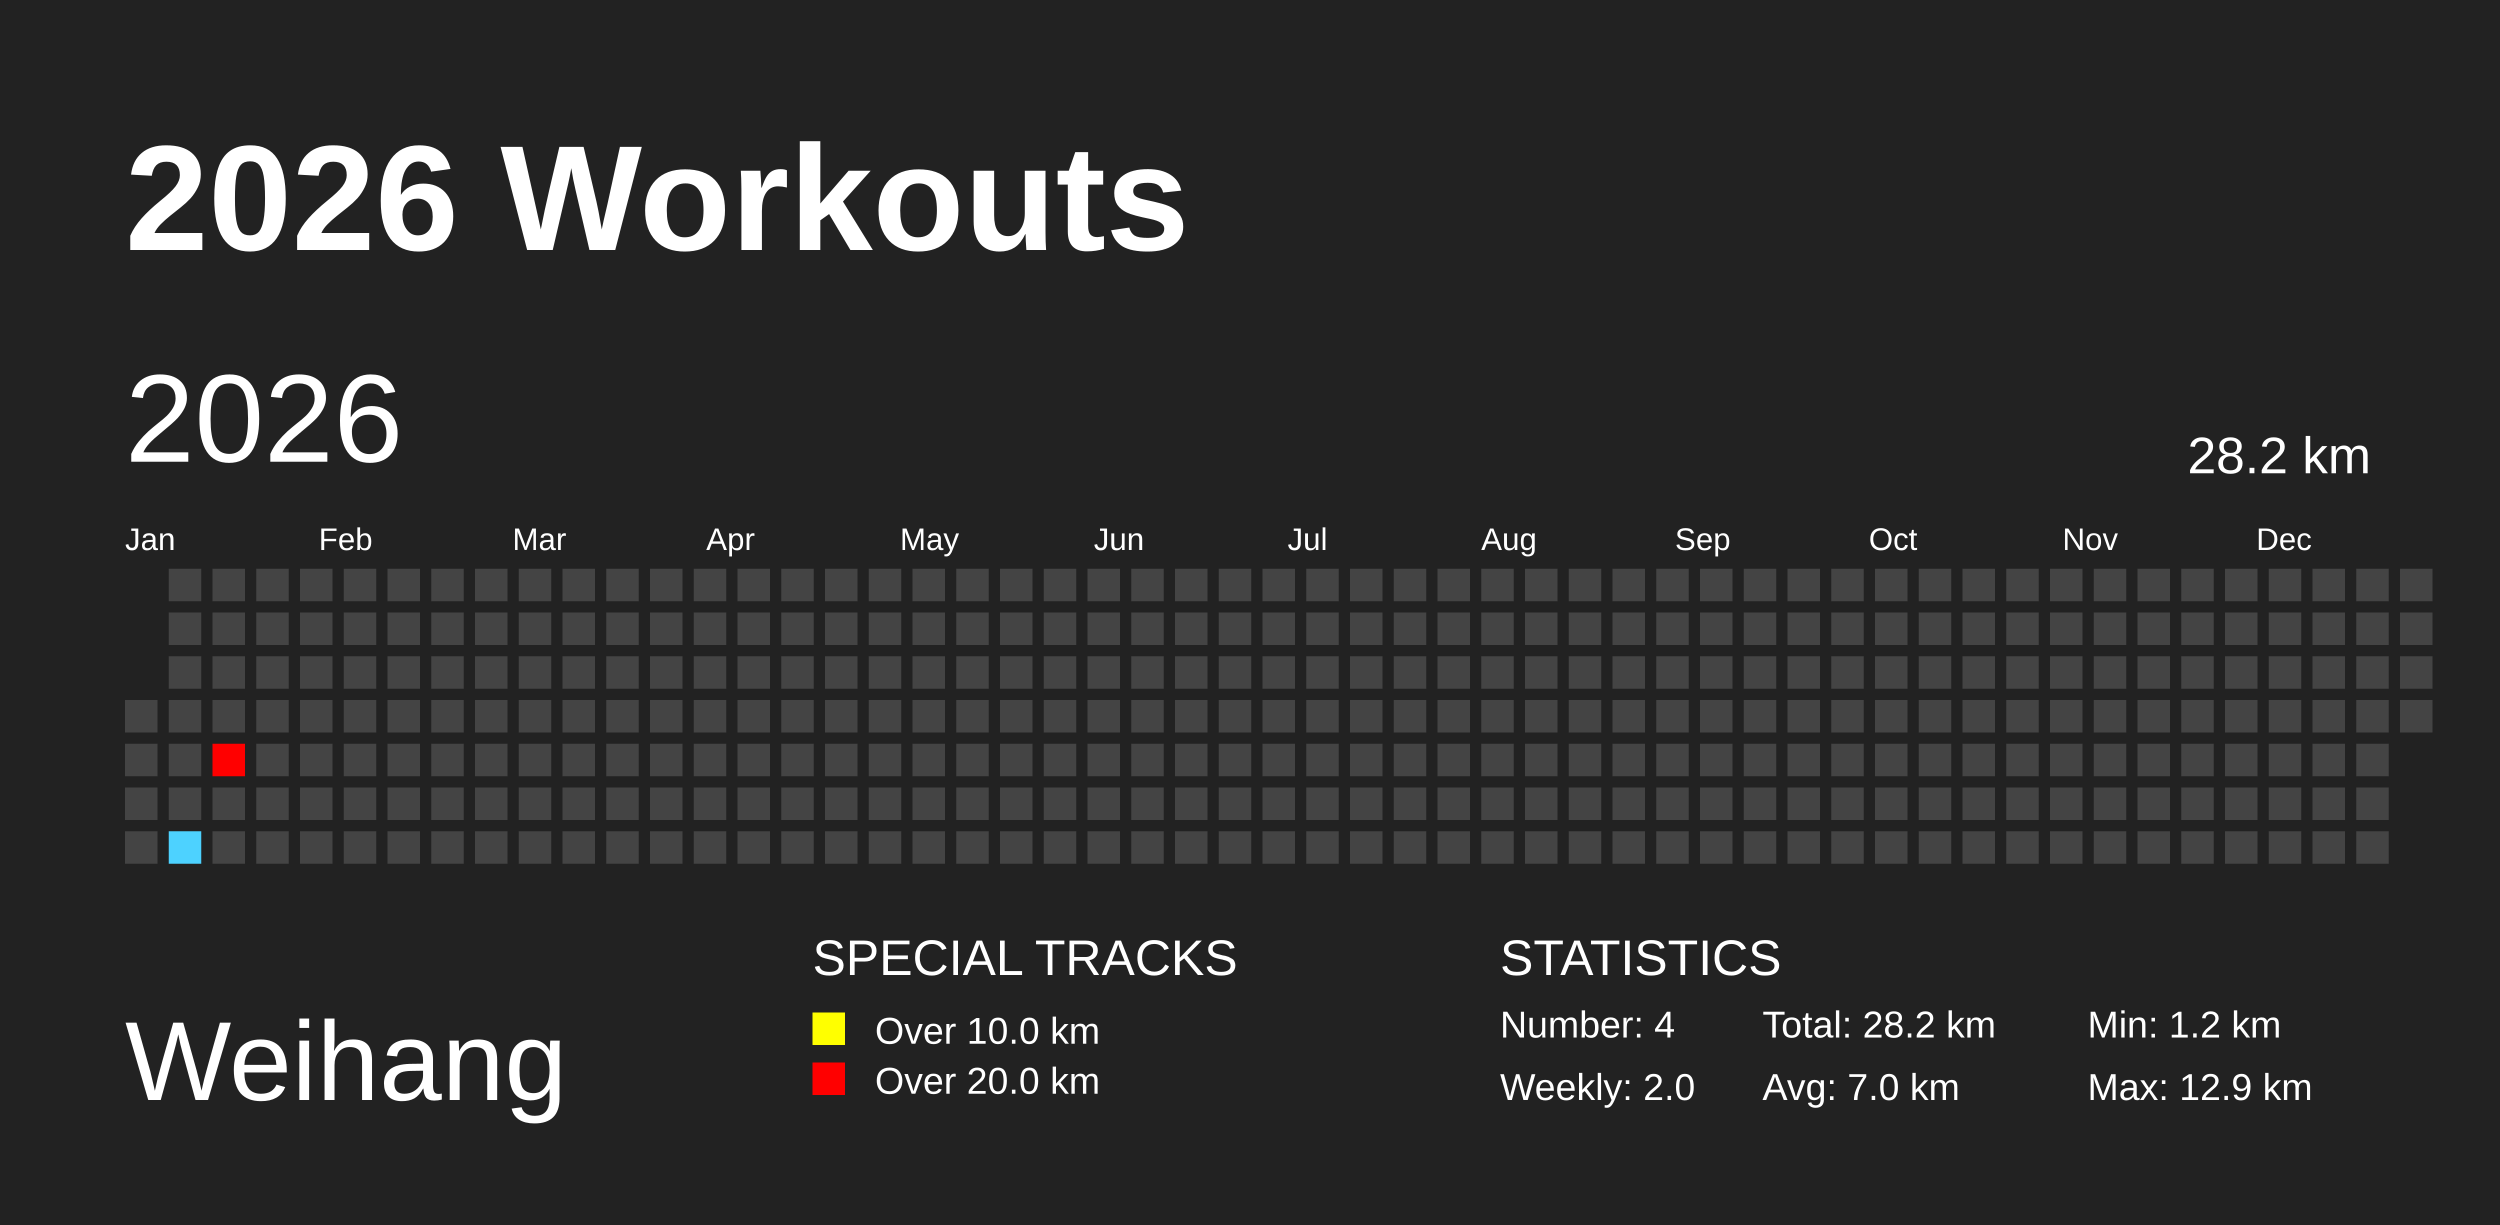
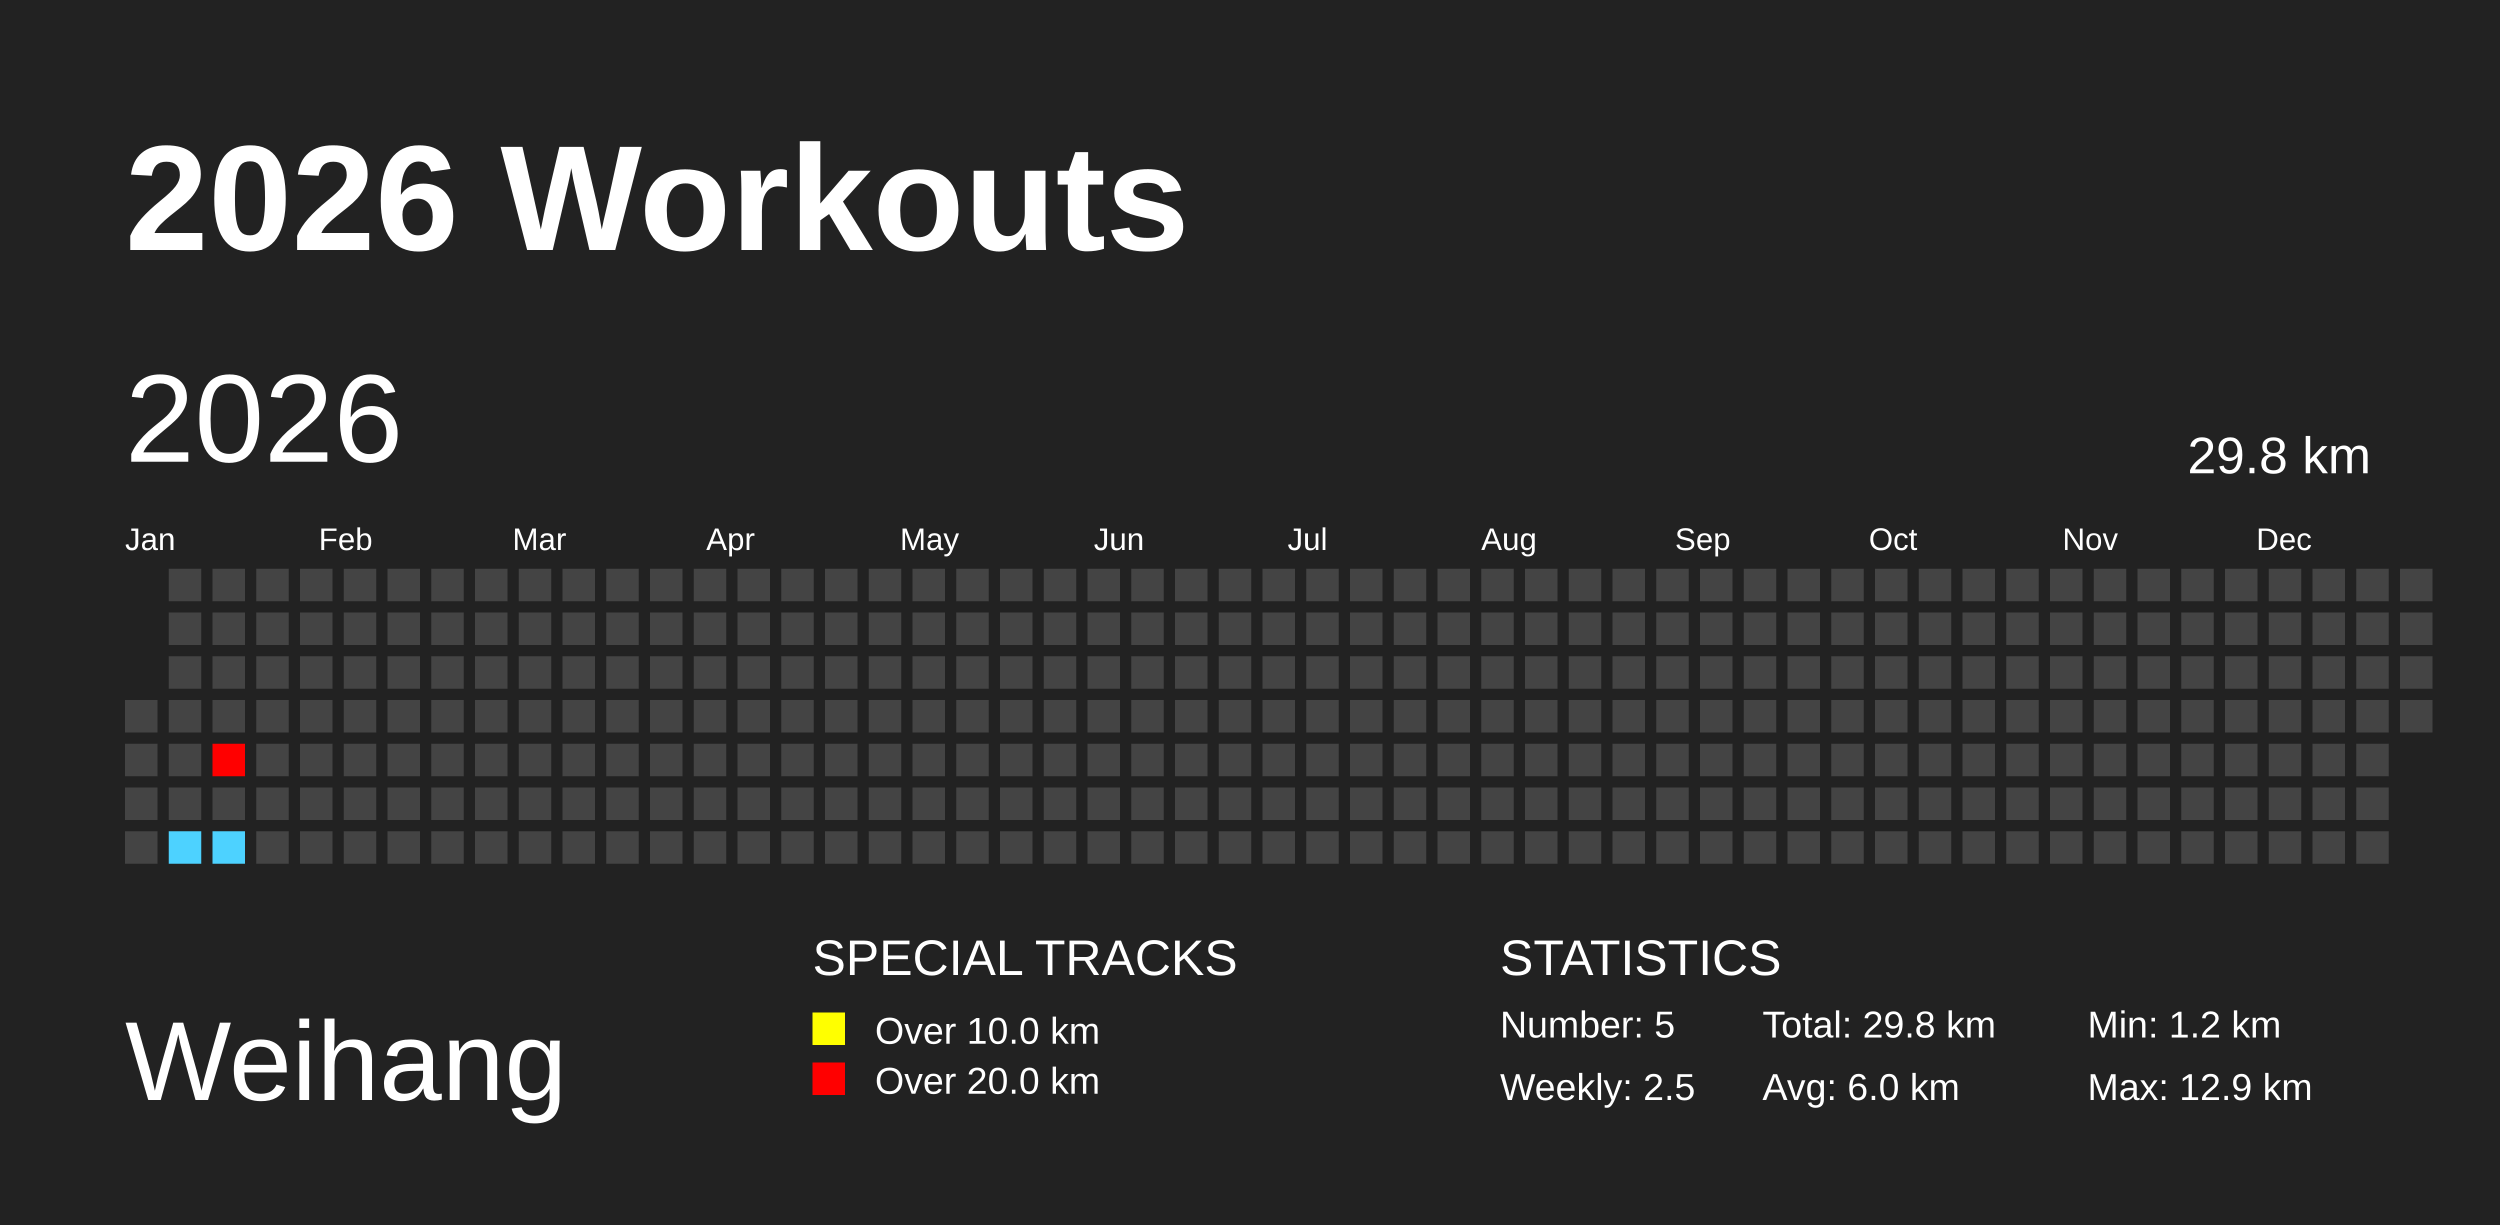
<svg xmlns="http://www.w3.org/2000/svg" baseProfile="full" height="98mm" version="1.1" viewBox="0,0,200,98" width="200mm">
  <defs />
  <rect fill="#222222" height="98" width="200" x="0" y="0" />
  <text fill="#FFFFFF" style="font-size:12px; font-family:Arial; font-weight:bold;" x="10" y="20">2026 Workouts</text>
  <text fill="#FFFFFF" style="font-size:9px; font-family:Arial" x="10" y="88">Weihang</text>
  <text fill="#FFFFFF" style="font-size:4px; font-family:Arial" x="65" y="78">SPECIAL TRACKS</text>
  <rect fill="yellow" height="2.6" width="2.6" x="65" y="81" />
  <text fill="#FFFFFF" style="font-size:3px; font-family:Arial" x="70" y="83.5">Over 10.0 km</text>
  <rect fill="red" height="2.6" width="2.6" x="65" y="85" />
  <text fill="#FFFFFF" style="font-size:3px; font-family:Arial" x="70" y="87.5">Over 20.0 km</text>
  <text fill="#FFFFFF" style="font-size:4px; font-family:Arial" x="120" y="78">STATISTICS</text>
-   <text fill="#FFFFFF" style="font-size:3px; font-family:Arial" x="120" y="83">Number: 4</text>
-   <text fill="#FFFFFF" style="font-size:3px; font-family:Arial" x="120" y="88">Weekly: 2.0</text>
-   <text fill="#FFFFFF" style="font-size:3px; font-family:Arial" x="141" y="83">Total: 28.2 km</text>
-   <text fill="#FFFFFF" style="font-size:3px; font-family:Arial" x="141" y="88">Avg: 7.0 km</text>
+   <text fill="#FFFFFF" style="font-size:3px; font-family:Arial" x="120" y="83">Number: 5</text>
+   <text fill="#FFFFFF" style="font-size:3px; font-family:Arial" x="120" y="88">Weekly: 2.5</text>
+   <text fill="#FFFFFF" style="font-size:3px; font-family:Arial" x="141" y="83">Total: 29.8 km</text>
+   <text fill="#FFFFFF" style="font-size:3px; font-family:Arial" x="141" y="88">Avg: 6.0 km</text>
  <text fill="#FFFFFF" style="font-size:3px; font-family:Arial" x="167" y="83">Min: 1.2 km</text>
  <text fill="#FFFFFF" style="font-size:3px; font-family:Arial" x="167" y="88">Max: 12.9 km</text>
  <text dominant-baseline="hanging" fill="#FFFFFF" style="font-size:10.0px; font-family:Arial;" x="10" y="30">2026</text>
-   <text dominant-baseline="hanging" fill="#FFFFFF" style="font-size:4.125px; font-family:Arial;" x="175" y="35">28.2 km</text>
+   <text dominant-baseline="hanging" fill="#FFFFFF" style="font-size:4.125px; font-family:Arial;" x="175" y="35">29.8 km</text>
  <text fill="#FFFFFF" style="font-size:2.5px; font-family:Arial" x="10.0" y="44">Jan</text>
  <text fill="#FFFFFF" style="font-size:2.5px; font-family:Arial" x="25.5" y="44">Feb</text>
  <text fill="#FFFFFF" style="font-size:2.5px; font-family:Arial" x="41.0" y="44">Mar</text>
  <text fill="#FFFFFF" style="font-size:2.5px; font-family:Arial" x="56.5" y="44">Apr</text>
  <text fill="#FFFFFF" style="font-size:2.5px; font-family:Arial" x="72.0" y="44">May</text>
  <text fill="#FFFFFF" style="font-size:2.5px; font-family:Arial" x="87.5" y="44">Jun</text>
  <text fill="#FFFFFF" style="font-size:2.5px; font-family:Arial" x="103.0" y="44">Jul</text>
  <text fill="#FFFFFF" style="font-size:2.5px; font-family:Arial" x="118.5" y="44">Aug</text>
  <text fill="#FFFFFF" style="font-size:2.5px; font-family:Arial" x="134.0" y="44">Sep</text>
  <text fill="#FFFFFF" style="font-size:2.5px; font-family:Arial" x="149.5" y="44">Oct</text>
  <text fill="#FFFFFF" style="font-size:2.5px; font-family:Arial" x="165.0" y="44">Nov</text>
  <text fill="#FFFFFF" style="font-size:2.5px; font-family:Arial" x="180.5" y="44">Dec</text>
  <rect fill="#444444" height="2.6" width="2.6" x="10.0" y="56.0" />
  <rect fill="#444444" height="2.6" width="2.6" x="10.0" y="59.5" />
  <rect fill="#444444" height="2.6" width="2.6" x="10.0" y="63.0" />
  <rect fill="#444444" height="2.6" width="2.6" x="10.0" y="66.5" />
  <rect fill="#444444" height="2.6" width="2.6" x="13.5" y="45.5" />
  <rect fill="#444444" height="2.6" width="2.6" x="13.5" y="49.0" />
  <rect fill="#444444" height="2.6" width="2.6" x="13.5" y="52.5" />
  <rect fill="#444444" height="2.6" width="2.6" x="13.5" y="56.0" />
  <rect fill="#444444" height="2.6" width="2.6" x="13.5" y="59.5" />
  <rect fill="#444444" height="2.6" width="2.6" x="13.5" y="63.0" />
  <rect fill="#4DD2FF" height="2.6" width="2.6" x="13.5" y="66.5" />
  <rect fill="#444444" height="2.6" width="2.6" x="17.0" y="45.5" />
  <rect fill="#444444" height="2.6" width="2.6" x="17.0" y="49.0" />
  <rect fill="#444444" height="2.6" width="2.6" x="17.0" y="52.5" />
  <rect fill="#444444" height="2.6" width="2.6" x="17.0" y="56.0" />
  <rect fill="red" height="2.6" width="2.6" x="17.0" y="59.5" />
  <rect fill="#444444" height="2.6" width="2.6" x="17.0" y="63.0" />
-   <rect fill="#444444" height="2.6" width="2.6" x="17.0" y="66.5" />
+   <rect fill="#4DD2FF" height="2.6" width="2.6" x="17.0" y="66.5" />
  <rect fill="#444444" height="2.6" width="2.6" x="20.5" y="45.5" />
  <rect fill="#444444" height="2.6" width="2.6" x="20.5" y="49.0" />
  <rect fill="#444444" height="2.6" width="2.6" x="20.5" y="52.5" />
  <rect fill="#444444" height="2.6" width="2.6" x="20.5" y="56.0" />
  <rect fill="#444444" height="2.6" width="2.6" x="20.5" y="59.5" />
  <rect fill="#444444" height="2.6" width="2.6" x="20.5" y="63.0" />
  <rect fill="#444444" height="2.6" width="2.6" x="20.5" y="66.5" />
  <rect fill="#444444" height="2.6" width="2.6" x="24.0" y="45.5" />
  <rect fill="#444444" height="2.6" width="2.6" x="24.0" y="49.0" />
  <rect fill="#444444" height="2.6" width="2.6" x="24.0" y="52.5" />
  <rect fill="#444444" height="2.6" width="2.6" x="24.0" y="56.0" />
  <rect fill="#444444" height="2.6" width="2.6" x="24.0" y="59.5" />
  <rect fill="#444444" height="2.6" width="2.6" x="24.0" y="63.0" />
  <rect fill="#444444" height="2.6" width="2.6" x="24.0" y="66.5" />
  <rect fill="#444444" height="2.6" width="2.6" x="27.5" y="45.5" />
  <rect fill="#444444" height="2.6" width="2.6" x="27.5" y="49.0" />
  <rect fill="#444444" height="2.6" width="2.6" x="27.5" y="52.5" />
  <rect fill="#444444" height="2.6" width="2.6" x="27.5" y="56.0" />
  <rect fill="#444444" height="2.6" width="2.6" x="27.5" y="59.5" />
  <rect fill="#444444" height="2.6" width="2.6" x="27.5" y="63.0" />
  <rect fill="#444444" height="2.6" width="2.6" x="27.5" y="66.5" />
  <rect fill="#444444" height="2.6" width="2.6" x="31.0" y="45.5" />
  <rect fill="#444444" height="2.6" width="2.6" x="31.0" y="49.0" />
  <rect fill="#444444" height="2.6" width="2.6" x="31.0" y="52.5" />
  <rect fill="#444444" height="2.6" width="2.6" x="31.0" y="56.0" />
  <rect fill="#444444" height="2.6" width="2.6" x="31.0" y="59.5" />
  <rect fill="#444444" height="2.6" width="2.6" x="31.0" y="63.0" />
  <rect fill="#444444" height="2.6" width="2.6" x="31.0" y="66.5" />
  <rect fill="#444444" height="2.6" width="2.6" x="34.5" y="45.5" />
  <rect fill="#444444" height="2.6" width="2.6" x="34.5" y="49.0" />
  <rect fill="#444444" height="2.6" width="2.6" x="34.5" y="52.5" />
  <rect fill="#444444" height="2.6" width="2.6" x="34.5" y="56.0" />
  <rect fill="#444444" height="2.6" width="2.6" x="34.5" y="59.5" />
  <rect fill="#444444" height="2.6" width="2.6" x="34.5" y="63.0" />
  <rect fill="#444444" height="2.6" width="2.6" x="34.5" y="66.5" />
  <rect fill="#444444" height="2.6" width="2.6" x="38.0" y="45.5" />
  <rect fill="#444444" height="2.6" width="2.6" x="38.0" y="49.0" />
  <rect fill="#444444" height="2.6" width="2.6" x="38.0" y="52.5" />
  <rect fill="#444444" height="2.6" width="2.6" x="38.0" y="56.0" />
  <rect fill="#444444" height="2.6" width="2.6" x="38.0" y="59.5" />
  <rect fill="#444444" height="2.6" width="2.6" x="38.0" y="63.0" />
  <rect fill="#444444" height="2.6" width="2.6" x="38.0" y="66.5" />
  <rect fill="#444444" height="2.6" width="2.6" x="41.5" y="45.5" />
  <rect fill="#444444" height="2.6" width="2.6" x="41.5" y="49.0" />
  <rect fill="#444444" height="2.6" width="2.6" x="41.5" y="52.5" />
  <rect fill="#444444" height="2.6" width="2.6" x="41.5" y="56.0" />
  <rect fill="#444444" height="2.6" width="2.6" x="41.5" y="59.5" />
  <rect fill="#444444" height="2.6" width="2.6" x="41.5" y="63.0" />
  <rect fill="#444444" height="2.6" width="2.6" x="41.5" y="66.5" />
  <rect fill="#444444" height="2.6" width="2.6" x="45.0" y="45.5" />
  <rect fill="#444444" height="2.6" width="2.6" x="45.0" y="49.0" />
  <rect fill="#444444" height="2.6" width="2.6" x="45.0" y="52.5" />
  <rect fill="#444444" height="2.6" width="2.6" x="45.0" y="56.0" />
  <rect fill="#444444" height="2.6" width="2.6" x="45.0" y="59.5" />
  <rect fill="#444444" height="2.6" width="2.6" x="45.0" y="63.0" />
  <rect fill="#444444" height="2.6" width="2.6" x="45.0" y="66.5" />
  <rect fill="#444444" height="2.6" width="2.6" x="48.5" y="45.5" />
  <rect fill="#444444" height="2.6" width="2.6" x="48.5" y="49.0" />
  <rect fill="#444444" height="2.6" width="2.6" x="48.5" y="52.5" />
  <rect fill="#444444" height="2.6" width="2.6" x="48.5" y="56.0" />
  <rect fill="#444444" height="2.6" width="2.6" x="48.5" y="59.5" />
  <rect fill="#444444" height="2.6" width="2.6" x="48.5" y="63.0" />
  <rect fill="#444444" height="2.6" width="2.6" x="48.5" y="66.5" />
  <rect fill="#444444" height="2.6" width="2.6" x="52.0" y="45.5" />
  <rect fill="#444444" height="2.6" width="2.6" x="52.0" y="49.0" />
  <rect fill="#444444" height="2.6" width="2.6" x="52.0" y="52.5" />
  <rect fill="#444444" height="2.6" width="2.6" x="52.0" y="56.0" />
  <rect fill="#444444" height="2.6" width="2.6" x="52.0" y="59.5" />
  <rect fill="#444444" height="2.6" width="2.6" x="52.0" y="63.0" />
  <rect fill="#444444" height="2.6" width="2.6" x="52.0" y="66.5" />
  <rect fill="#444444" height="2.6" width="2.6" x="55.5" y="45.5" />
  <rect fill="#444444" height="2.6" width="2.6" x="55.5" y="49.0" />
  <rect fill="#444444" height="2.6" width="2.6" x="55.5" y="52.5" />
  <rect fill="#444444" height="2.6" width="2.6" x="55.5" y="56.0" />
  <rect fill="#444444" height="2.6" width="2.6" x="55.5" y="59.5" />
  <rect fill="#444444" height="2.6" width="2.6" x="55.5" y="63.0" />
  <rect fill="#444444" height="2.6" width="2.6" x="55.5" y="66.5" />
  <rect fill="#444444" height="2.6" width="2.6" x="59.0" y="45.5" />
  <rect fill="#444444" height="2.6" width="2.6" x="59.0" y="49.0" />
  <rect fill="#444444" height="2.6" width="2.6" x="59.0" y="52.5" />
  <rect fill="#444444" height="2.6" width="2.6" x="59.0" y="56.0" />
  <rect fill="#444444" height="2.6" width="2.6" x="59.0" y="59.5" />
  <rect fill="#444444" height="2.6" width="2.6" x="59.0" y="63.0" />
  <rect fill="#444444" height="2.6" width="2.6" x="59.0" y="66.5" />
  <rect fill="#444444" height="2.6" width="2.6" x="62.5" y="45.5" />
  <rect fill="#444444" height="2.6" width="2.6" x="62.5" y="49.0" />
  <rect fill="#444444" height="2.6" width="2.6" x="62.5" y="52.5" />
  <rect fill="#444444" height="2.6" width="2.6" x="62.5" y="56.0" />
  <rect fill="#444444" height="2.6" width="2.6" x="62.5" y="59.5" />
  <rect fill="#444444" height="2.6" width="2.6" x="62.5" y="63.0" />
  <rect fill="#444444" height="2.6" width="2.6" x="62.5" y="66.5" />
  <rect fill="#444444" height="2.6" width="2.6" x="66.0" y="45.5" />
  <rect fill="#444444" height="2.6" width="2.6" x="66.0" y="49.0" />
  <rect fill="#444444" height="2.6" width="2.6" x="66.0" y="52.5" />
  <rect fill="#444444" height="2.6" width="2.6" x="66.0" y="56.0" />
  <rect fill="#444444" height="2.6" width="2.6" x="66.0" y="59.5" />
  <rect fill="#444444" height="2.6" width="2.6" x="66.0" y="63.0" />
  <rect fill="#444444" height="2.6" width="2.6" x="66.0" y="66.5" />
  <rect fill="#444444" height="2.6" width="2.6" x="69.5" y="45.5" />
  <rect fill="#444444" height="2.6" width="2.6" x="69.5" y="49.0" />
  <rect fill="#444444" height="2.6" width="2.6" x="69.5" y="52.5" />
  <rect fill="#444444" height="2.6" width="2.6" x="69.5" y="56.0" />
  <rect fill="#444444" height="2.6" width="2.6" x="69.5" y="59.5" />
  <rect fill="#444444" height="2.6" width="2.6" x="69.5" y="63.0" />
  <rect fill="#444444" height="2.6" width="2.6" x="69.5" y="66.5" />
  <rect fill="#444444" height="2.6" width="2.6" x="73.0" y="45.5" />
  <rect fill="#444444" height="2.6" width="2.6" x="73.0" y="49.0" />
  <rect fill="#444444" height="2.6" width="2.6" x="73.0" y="52.5" />
  <rect fill="#444444" height="2.6" width="2.6" x="73.0" y="56.0" />
  <rect fill="#444444" height="2.6" width="2.6" x="73.0" y="59.5" />
  <rect fill="#444444" height="2.6" width="2.6" x="73.0" y="63.0" />
  <rect fill="#444444" height="2.6" width="2.6" x="73.0" y="66.5" />
  <rect fill="#444444" height="2.6" width="2.6" x="76.5" y="45.5" />
  <rect fill="#444444" height="2.6" width="2.6" x="76.5" y="49.0" />
  <rect fill="#444444" height="2.6" width="2.6" x="76.5" y="52.5" />
  <rect fill="#444444" height="2.6" width="2.6" x="76.5" y="56.0" />
  <rect fill="#444444" height="2.6" width="2.6" x="76.5" y="59.5" />
  <rect fill="#444444" height="2.6" width="2.6" x="76.5" y="63.0" />
  <rect fill="#444444" height="2.6" width="2.6" x="76.5" y="66.5" />
  <rect fill="#444444" height="2.6" width="2.6" x="80.0" y="45.5" />
  <rect fill="#444444" height="2.6" width="2.6" x="80.0" y="49.0" />
  <rect fill="#444444" height="2.6" width="2.6" x="80.0" y="52.5" />
  <rect fill="#444444" height="2.6" width="2.6" x="80.0" y="56.0" />
  <rect fill="#444444" height="2.6" width="2.6" x="80.0" y="59.5" />
  <rect fill="#444444" height="2.6" width="2.6" x="80.0" y="63.0" />
  <rect fill="#444444" height="2.6" width="2.6" x="80.0" y="66.5" />
  <rect fill="#444444" height="2.6" width="2.6" x="83.5" y="45.5" />
  <rect fill="#444444" height="2.6" width="2.6" x="83.5" y="49.0" />
  <rect fill="#444444" height="2.6" width="2.6" x="83.5" y="52.5" />
  <rect fill="#444444" height="2.6" width="2.6" x="83.5" y="56.0" />
  <rect fill="#444444" height="2.6" width="2.6" x="83.5" y="59.5" />
  <rect fill="#444444" height="2.6" width="2.6" x="83.5" y="63.0" />
  <rect fill="#444444" height="2.6" width="2.6" x="83.5" y="66.5" />
  <rect fill="#444444" height="2.6" width="2.6" x="87.0" y="45.5" />
  <rect fill="#444444" height="2.6" width="2.6" x="87.0" y="49.0" />
  <rect fill="#444444" height="2.6" width="2.6" x="87.0" y="52.5" />
  <rect fill="#444444" height="2.6" width="2.6" x="87.0" y="56.0" />
  <rect fill="#444444" height="2.6" width="2.6" x="87.0" y="59.5" />
  <rect fill="#444444" height="2.6" width="2.6" x="87.0" y="63.0" />
  <rect fill="#444444" height="2.6" width="2.6" x="87.0" y="66.5" />
  <rect fill="#444444" height="2.6" width="2.6" x="90.5" y="45.5" />
  <rect fill="#444444" height="2.6" width="2.6" x="90.5" y="49.0" />
  <rect fill="#444444" height="2.6" width="2.6" x="90.5" y="52.5" />
  <rect fill="#444444" height="2.6" width="2.6" x="90.5" y="56.0" />
  <rect fill="#444444" height="2.6" width="2.6" x="90.5" y="59.5" />
  <rect fill="#444444" height="2.6" width="2.6" x="90.5" y="63.0" />
  <rect fill="#444444" height="2.6" width="2.6" x="90.5" y="66.5" />
  <rect fill="#444444" height="2.6" width="2.6" x="94.0" y="45.5" />
  <rect fill="#444444" height="2.6" width="2.6" x="94.0" y="49.0" />
  <rect fill="#444444" height="2.6" width="2.6" x="94.0" y="52.5" />
  <rect fill="#444444" height="2.6" width="2.6" x="94.0" y="56.0" />
  <rect fill="#444444" height="2.6" width="2.6" x="94.0" y="59.5" />
  <rect fill="#444444" height="2.6" width="2.6" x="94.0" y="63.0" />
  <rect fill="#444444" height="2.6" width="2.6" x="94.0" y="66.5" />
  <rect fill="#444444" height="2.6" width="2.6" x="97.5" y="45.5" />
  <rect fill="#444444" height="2.6" width="2.6" x="97.5" y="49.0" />
  <rect fill="#444444" height="2.6" width="2.6" x="97.5" y="52.5" />
  <rect fill="#444444" height="2.6" width="2.6" x="97.5" y="56.0" />
  <rect fill="#444444" height="2.6" width="2.6" x="97.5" y="59.5" />
  <rect fill="#444444" height="2.6" width="2.6" x="97.5" y="63.0" />
  <rect fill="#444444" height="2.6" width="2.6" x="97.5" y="66.5" />
  <rect fill="#444444" height="2.6" width="2.6" x="101.0" y="45.5" />
  <rect fill="#444444" height="2.6" width="2.6" x="101.0" y="49.0" />
  <rect fill="#444444" height="2.6" width="2.6" x="101.0" y="52.5" />
  <rect fill="#444444" height="2.6" width="2.6" x="101.0" y="56.0" />
  <rect fill="#444444" height="2.6" width="2.6" x="101.0" y="59.5" />
  <rect fill="#444444" height="2.6" width="2.6" x="101.0" y="63.0" />
  <rect fill="#444444" height="2.6" width="2.6" x="101.0" y="66.5" />
  <rect fill="#444444" height="2.6" width="2.6" x="104.5" y="45.5" />
  <rect fill="#444444" height="2.6" width="2.6" x="104.5" y="49.0" />
  <rect fill="#444444" height="2.6" width="2.6" x="104.5" y="52.5" />
  <rect fill="#444444" height="2.6" width="2.6" x="104.5" y="56.0" />
  <rect fill="#444444" height="2.6" width="2.6" x="104.5" y="59.5" />
  <rect fill="#444444" height="2.6" width="2.6" x="104.5" y="63.0" />
  <rect fill="#444444" height="2.6" width="2.6" x="104.5" y="66.5" />
  <rect fill="#444444" height="2.6" width="2.6" x="108.0" y="45.5" />
  <rect fill="#444444" height="2.6" width="2.6" x="108.0" y="49.0" />
  <rect fill="#444444" height="2.6" width="2.6" x="108.0" y="52.5" />
  <rect fill="#444444" height="2.6" width="2.6" x="108.0" y="56.0" />
  <rect fill="#444444" height="2.6" width="2.6" x="108.0" y="59.5" />
  <rect fill="#444444" height="2.6" width="2.6" x="108.0" y="63.0" />
  <rect fill="#444444" height="2.6" width="2.6" x="108.0" y="66.5" />
  <rect fill="#444444" height="2.6" width="2.6" x="111.5" y="45.5" />
  <rect fill="#444444" height="2.6" width="2.6" x="111.5" y="49.0" />
  <rect fill="#444444" height="2.6" width="2.6" x="111.5" y="52.5" />
  <rect fill="#444444" height="2.6" width="2.6" x="111.5" y="56.0" />
  <rect fill="#444444" height="2.6" width="2.6" x="111.5" y="59.5" />
  <rect fill="#444444" height="2.6" width="2.6" x="111.5" y="63.0" />
  <rect fill="#444444" height="2.6" width="2.6" x="111.5" y="66.5" />
  <rect fill="#444444" height="2.6" width="2.6" x="115.0" y="45.5" />
  <rect fill="#444444" height="2.6" width="2.6" x="115.0" y="49.0" />
  <rect fill="#444444" height="2.6" width="2.6" x="115.0" y="52.5" />
  <rect fill="#444444" height="2.6" width="2.6" x="115.0" y="56.0" />
  <rect fill="#444444" height="2.6" width="2.6" x="115.0" y="59.5" />
  <rect fill="#444444" height="2.6" width="2.6" x="115.0" y="63.0" />
  <rect fill="#444444" height="2.6" width="2.6" x="115.0" y="66.5" />
  <rect fill="#444444" height="2.6" width="2.6" x="118.5" y="45.5" />
  <rect fill="#444444" height="2.6" width="2.6" x="118.5" y="49.0" />
  <rect fill="#444444" height="2.6" width="2.6" x="118.5" y="52.5" />
  <rect fill="#444444" height="2.6" width="2.6" x="118.5" y="56.0" />
  <rect fill="#444444" height="2.6" width="2.6" x="118.5" y="59.5" />
  <rect fill="#444444" height="2.6" width="2.6" x="118.5" y="63.0" />
  <rect fill="#444444" height="2.6" width="2.6" x="118.5" y="66.5" />
  <rect fill="#444444" height="2.6" width="2.6" x="122.0" y="45.5" />
  <rect fill="#444444" height="2.6" width="2.6" x="122.0" y="49.0" />
  <rect fill="#444444" height="2.6" width="2.6" x="122.0" y="52.5" />
  <rect fill="#444444" height="2.6" width="2.6" x="122.0" y="56.0" />
  <rect fill="#444444" height="2.6" width="2.6" x="122.0" y="59.5" />
  <rect fill="#444444" height="2.6" width="2.6" x="122.0" y="63.0" />
  <rect fill="#444444" height="2.6" width="2.6" x="122.0" y="66.5" />
  <rect fill="#444444" height="2.6" width="2.6" x="125.5" y="45.5" />
  <rect fill="#444444" height="2.6" width="2.6" x="125.5" y="49.0" />
  <rect fill="#444444" height="2.6" width="2.6" x="125.5" y="52.5" />
  <rect fill="#444444" height="2.6" width="2.6" x="125.5" y="56.0" />
  <rect fill="#444444" height="2.6" width="2.6" x="125.5" y="59.5" />
  <rect fill="#444444" height="2.6" width="2.6" x="125.5" y="63.0" />
  <rect fill="#444444" height="2.6" width="2.6" x="125.5" y="66.5" />
  <rect fill="#444444" height="2.6" width="2.6" x="129.0" y="45.5" />
  <rect fill="#444444" height="2.6" width="2.6" x="129.0" y="49.0" />
  <rect fill="#444444" height="2.6" width="2.6" x="129.0" y="52.5" />
  <rect fill="#444444" height="2.6" width="2.6" x="129.0" y="56.0" />
  <rect fill="#444444" height="2.6" width="2.6" x="129.0" y="59.5" />
  <rect fill="#444444" height="2.6" width="2.6" x="129.0" y="63.0" />
  <rect fill="#444444" height="2.6" width="2.6" x="129.0" y="66.5" />
  <rect fill="#444444" height="2.6" width="2.6" x="132.5" y="45.5" />
  <rect fill="#444444" height="2.6" width="2.6" x="132.5" y="49.0" />
  <rect fill="#444444" height="2.6" width="2.6" x="132.5" y="52.5" />
  <rect fill="#444444" height="2.6" width="2.6" x="132.5" y="56.0" />
  <rect fill="#444444" height="2.6" width="2.6" x="132.5" y="59.5" />
  <rect fill="#444444" height="2.6" width="2.6" x="132.5" y="63.0" />
  <rect fill="#444444" height="2.6" width="2.6" x="132.5" y="66.5" />
  <rect fill="#444444" height="2.6" width="2.6" x="136.0" y="45.5" />
  <rect fill="#444444" height="2.6" width="2.6" x="136.0" y="49.0" />
  <rect fill="#444444" height="2.6" width="2.6" x="136.0" y="52.5" />
  <rect fill="#444444" height="2.6" width="2.6" x="136.0" y="56.0" />
  <rect fill="#444444" height="2.6" width="2.6" x="136.0" y="59.5" />
  <rect fill="#444444" height="2.6" width="2.6" x="136.0" y="63.0" />
  <rect fill="#444444" height="2.6" width="2.6" x="136.0" y="66.5" />
  <rect fill="#444444" height="2.6" width="2.6" x="139.5" y="45.5" />
  <rect fill="#444444" height="2.6" width="2.6" x="139.5" y="49.0" />
  <rect fill="#444444" height="2.6" width="2.6" x="139.5" y="52.5" />
  <rect fill="#444444" height="2.6" width="2.6" x="139.5" y="56.0" />
  <rect fill="#444444" height="2.6" width="2.6" x="139.5" y="59.5" />
  <rect fill="#444444" height="2.6" width="2.6" x="139.5" y="63.0" />
  <rect fill="#444444" height="2.6" width="2.6" x="139.5" y="66.5" />
  <rect fill="#444444" height="2.6" width="2.6" x="143.0" y="45.5" />
  <rect fill="#444444" height="2.6" width="2.6" x="143.0" y="49.0" />
  <rect fill="#444444" height="2.6" width="2.6" x="143.0" y="52.5" />
  <rect fill="#444444" height="2.6" width="2.6" x="143.0" y="56.0" />
  <rect fill="#444444" height="2.6" width="2.6" x="143.0" y="59.5" />
  <rect fill="#444444" height="2.6" width="2.6" x="143.0" y="63.0" />
  <rect fill="#444444" height="2.6" width="2.6" x="143.0" y="66.5" />
  <rect fill="#444444" height="2.6" width="2.6" x="146.5" y="45.5" />
  <rect fill="#444444" height="2.6" width="2.6" x="146.5" y="49.0" />
  <rect fill="#444444" height="2.6" width="2.6" x="146.5" y="52.5" />
  <rect fill="#444444" height="2.6" width="2.6" x="146.5" y="56.0" />
  <rect fill="#444444" height="2.6" width="2.6" x="146.5" y="59.5" />
  <rect fill="#444444" height="2.6" width="2.6" x="146.5" y="63.0" />
  <rect fill="#444444" height="2.6" width="2.6" x="146.5" y="66.5" />
  <rect fill="#444444" height="2.6" width="2.6" x="150.0" y="45.5" />
  <rect fill="#444444" height="2.6" width="2.6" x="150.0" y="49.0" />
  <rect fill="#444444" height="2.6" width="2.6" x="150.0" y="52.5" />
  <rect fill="#444444" height="2.6" width="2.6" x="150.0" y="56.0" />
  <rect fill="#444444" height="2.6" width="2.6" x="150.0" y="59.5" />
  <rect fill="#444444" height="2.6" width="2.6" x="150.0" y="63.0" />
  <rect fill="#444444" height="2.6" width="2.6" x="150.0" y="66.5" />
  <rect fill="#444444" height="2.6" width="2.6" x="153.5" y="45.5" />
  <rect fill="#444444" height="2.6" width="2.6" x="153.5" y="49.0" />
  <rect fill="#444444" height="2.6" width="2.6" x="153.5" y="52.5" />
  <rect fill="#444444" height="2.6" width="2.6" x="153.5" y="56.0" />
  <rect fill="#444444" height="2.6" width="2.6" x="153.5" y="59.5" />
  <rect fill="#444444" height="2.6" width="2.6" x="153.5" y="63.0" />
  <rect fill="#444444" height="2.6" width="2.6" x="153.5" y="66.5" />
  <rect fill="#444444" height="2.6" width="2.6" x="157.0" y="45.5" />
  <rect fill="#444444" height="2.6" width="2.6" x="157.0" y="49.0" />
  <rect fill="#444444" height="2.6" width="2.6" x="157.0" y="52.5" />
  <rect fill="#444444" height="2.6" width="2.6" x="157.0" y="56.0" />
  <rect fill="#444444" height="2.6" width="2.6" x="157.0" y="59.5" />
  <rect fill="#444444" height="2.6" width="2.6" x="157.0" y="63.0" />
  <rect fill="#444444" height="2.6" width="2.6" x="157.0" y="66.5" />
  <rect fill="#444444" height="2.6" width="2.6" x="160.5" y="45.5" />
  <rect fill="#444444" height="2.6" width="2.6" x="160.5" y="49.0" />
  <rect fill="#444444" height="2.6" width="2.6" x="160.5" y="52.5" />
  <rect fill="#444444" height="2.6" width="2.6" x="160.5" y="56.0" />
  <rect fill="#444444" height="2.6" width="2.6" x="160.5" y="59.5" />
  <rect fill="#444444" height="2.6" width="2.6" x="160.5" y="63.0" />
  <rect fill="#444444" height="2.6" width="2.6" x="160.5" y="66.5" />
  <rect fill="#444444" height="2.6" width="2.6" x="164.0" y="45.5" />
  <rect fill="#444444" height="2.6" width="2.6" x="164.0" y="49.0" />
  <rect fill="#444444" height="2.6" width="2.6" x="164.0" y="52.5" />
  <rect fill="#444444" height="2.6" width="2.6" x="164.0" y="56.0" />
  <rect fill="#444444" height="2.6" width="2.6" x="164.0" y="59.5" />
  <rect fill="#444444" height="2.6" width="2.6" x="164.0" y="63.0" />
  <rect fill="#444444" height="2.6" width="2.6" x="164.0" y="66.5" />
  <rect fill="#444444" height="2.6" width="2.6" x="167.5" y="45.5" />
  <rect fill="#444444" height="2.6" width="2.6" x="167.5" y="49.0" />
  <rect fill="#444444" height="2.6" width="2.6" x="167.5" y="52.5" />
  <rect fill="#444444" height="2.6" width="2.6" x="167.5" y="56.0" />
  <rect fill="#444444" height="2.6" width="2.6" x="167.5" y="59.5" />
  <rect fill="#444444" height="2.6" width="2.6" x="167.5" y="63.0" />
  <rect fill="#444444" height="2.6" width="2.6" x="167.5" y="66.5" />
  <rect fill="#444444" height="2.6" width="2.6" x="171.0" y="45.5" />
  <rect fill="#444444" height="2.6" width="2.6" x="171.0" y="49.0" />
  <rect fill="#444444" height="2.6" width="2.6" x="171.0" y="52.5" />
  <rect fill="#444444" height="2.6" width="2.6" x="171.0" y="56.0" />
  <rect fill="#444444" height="2.6" width="2.6" x="171.0" y="59.5" />
  <rect fill="#444444" height="2.6" width="2.6" x="171.0" y="63.0" />
  <rect fill="#444444" height="2.6" width="2.6" x="171.0" y="66.5" />
  <rect fill="#444444" height="2.6" width="2.6" x="174.5" y="45.5" />
  <rect fill="#444444" height="2.6" width="2.6" x="174.5" y="49.0" />
  <rect fill="#444444" height="2.6" width="2.6" x="174.5" y="52.5" />
  <rect fill="#444444" height="2.6" width="2.6" x="174.5" y="56.0" />
  <rect fill="#444444" height="2.6" width="2.6" x="174.5" y="59.5" />
  <rect fill="#444444" height="2.6" width="2.6" x="174.5" y="63.0" />
  <rect fill="#444444" height="2.6" width="2.6" x="174.5" y="66.5" />
  <rect fill="#444444" height="2.6" width="2.6" x="178.0" y="45.5" />
  <rect fill="#444444" height="2.6" width="2.6" x="178.0" y="49.0" />
  <rect fill="#444444" height="2.6" width="2.6" x="178.0" y="52.5" />
  <rect fill="#444444" height="2.6" width="2.6" x="178.0" y="56.0" />
  <rect fill="#444444" height="2.6" width="2.6" x="178.0" y="59.5" />
  <rect fill="#444444" height="2.6" width="2.6" x="178.0" y="63.0" />
  <rect fill="#444444" height="2.6" width="2.6" x="178.0" y="66.5" />
  <rect fill="#444444" height="2.6" width="2.6" x="181.5" y="45.5" />
  <rect fill="#444444" height="2.6" width="2.6" x="181.5" y="49.0" />
  <rect fill="#444444" height="2.6" width="2.6" x="181.5" y="52.5" />
  <rect fill="#444444" height="2.6" width="2.6" x="181.5" y="56.0" />
  <rect fill="#444444" height="2.6" width="2.6" x="181.5" y="59.5" />
  <rect fill="#444444" height="2.6" width="2.6" x="181.5" y="63.0" />
  <rect fill="#444444" height="2.6" width="2.6" x="181.5" y="66.5" />
  <rect fill="#444444" height="2.6" width="2.6" x="185.0" y="45.5" />
  <rect fill="#444444" height="2.6" width="2.6" x="185.0" y="49.0" />
  <rect fill="#444444" height="2.6" width="2.6" x="185.0" y="52.5" />
  <rect fill="#444444" height="2.6" width="2.6" x="185.0" y="56.0" />
  <rect fill="#444444" height="2.6" width="2.6" x="185.0" y="59.5" />
  <rect fill="#444444" height="2.6" width="2.6" x="185.0" y="63.0" />
  <rect fill="#444444" height="2.6" width="2.6" x="185.0" y="66.5" />
  <rect fill="#444444" height="2.6" width="2.6" x="188.5" y="45.5" />
  <rect fill="#444444" height="2.6" width="2.6" x="188.5" y="49.0" />
  <rect fill="#444444" height="2.6" width="2.6" x="188.5" y="52.5" />
  <rect fill="#444444" height="2.6" width="2.6" x="188.5" y="56.0" />
  <rect fill="#444444" height="2.6" width="2.6" x="188.5" y="59.5" />
  <rect fill="#444444" height="2.6" width="2.6" x="188.5" y="63.0" />
  <rect fill="#444444" height="2.6" width="2.6" x="188.5" y="66.5" />
  <rect fill="#444444" height="2.6" width="2.6" x="192.0" y="45.5" />
  <rect fill="#444444" height="2.6" width="2.6" x="192.0" y="49.0" />
  <rect fill="#444444" height="2.6" width="2.6" x="192.0" y="52.5" />
  <rect fill="#444444" height="2.6" width="2.6" x="192.0" y="56.0" />
</svg>
